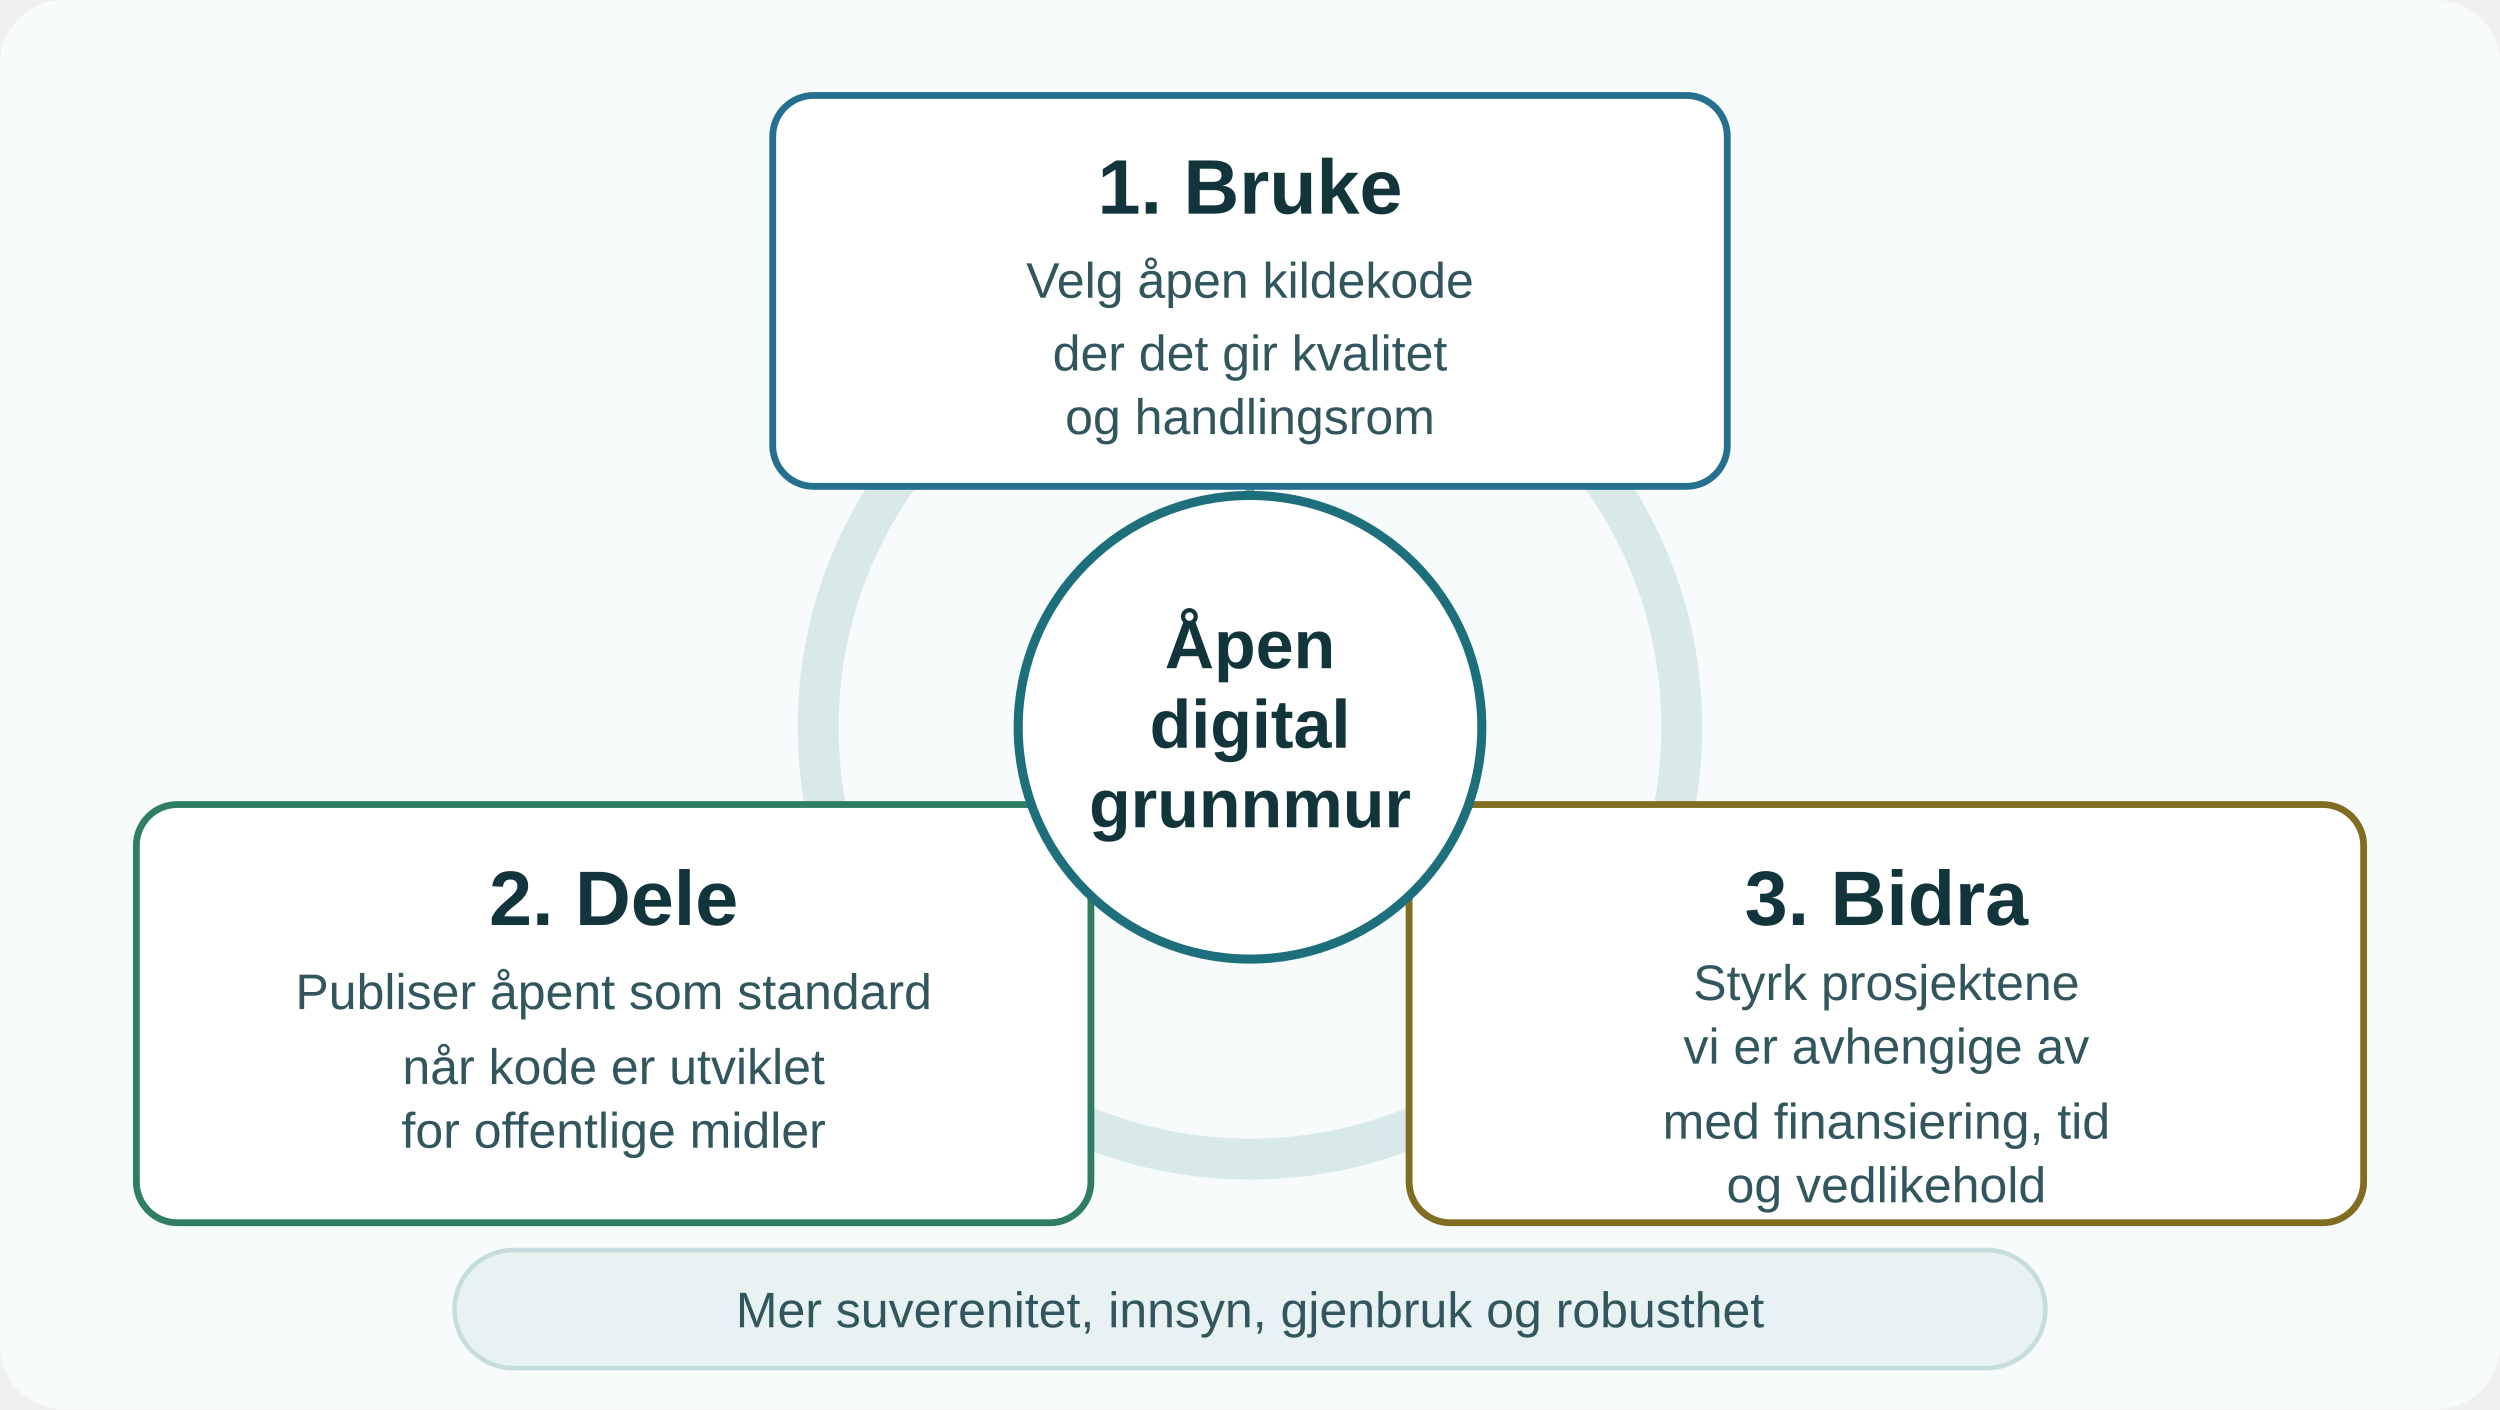
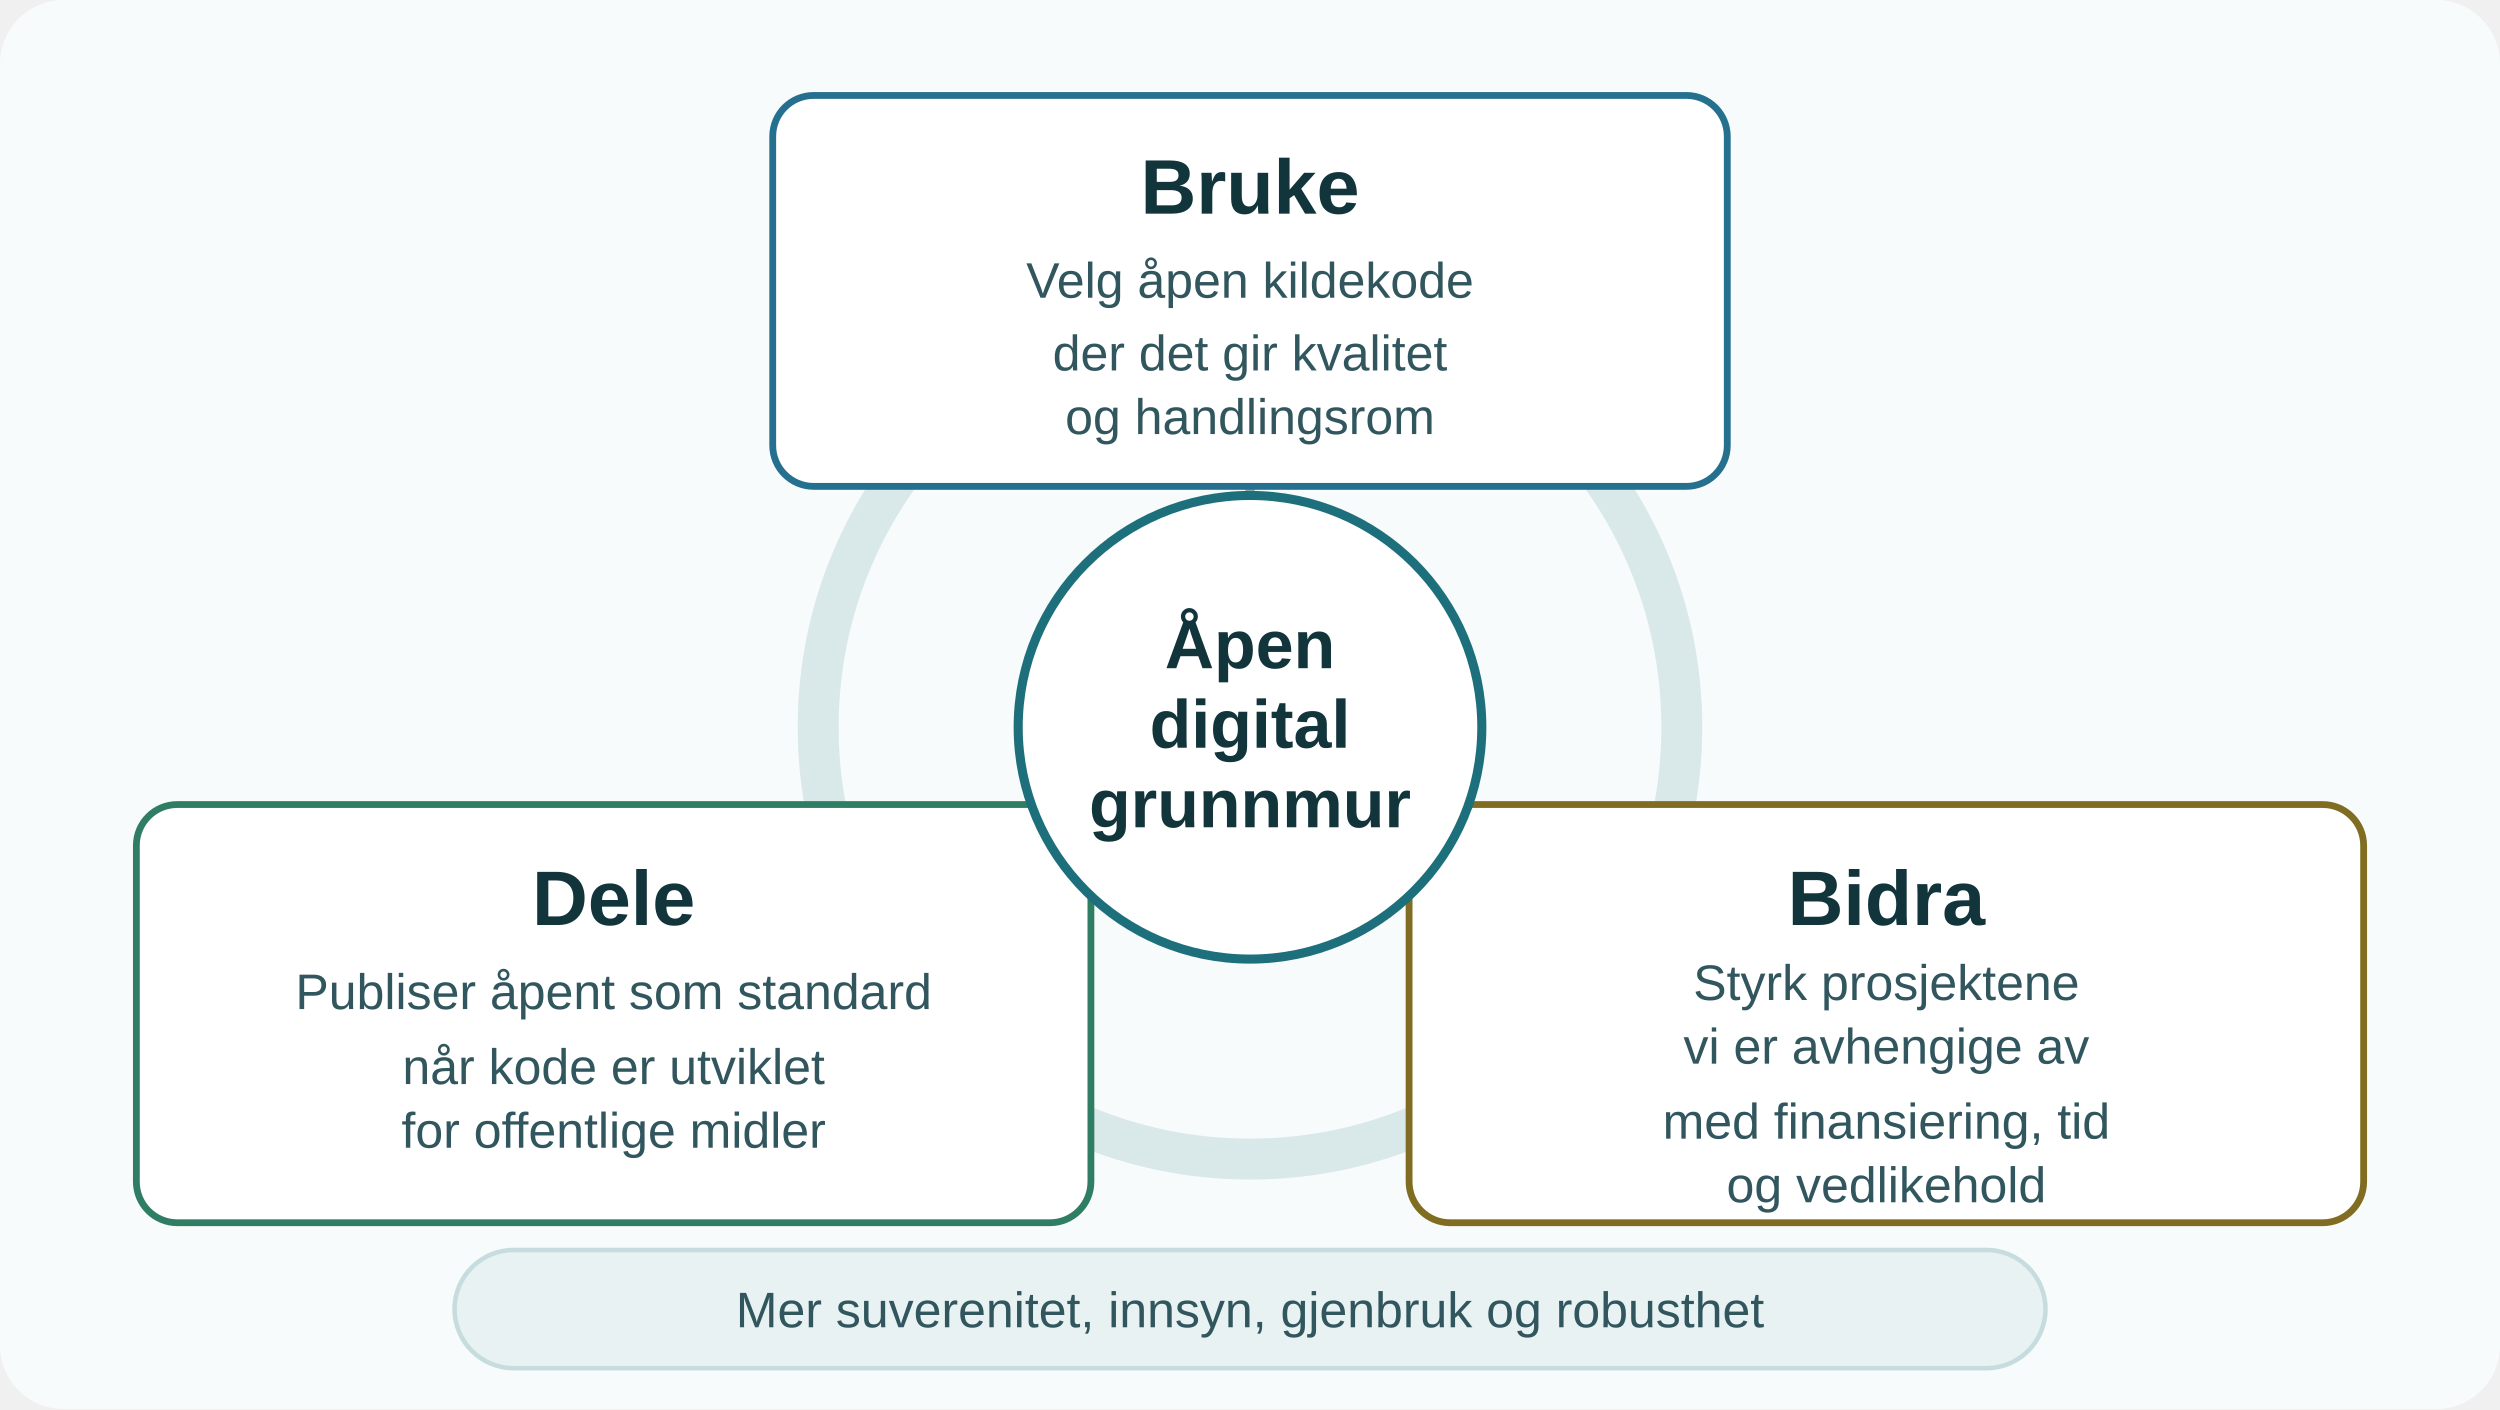
<svg xmlns="http://www.w3.org/2000/svg" viewBox="0 0 1100 620" role="img" aria-labelledby="title desc">
  <defs>
    <style>
      .bg { fill: #f7fbfb; }
      .ring { fill: none; stroke: #d9e8e8; stroke-width: 18; }
      .center { fill: #ffffff; stroke: #1d6f7c; stroke-width: 4; }
      .card { fill: #ffffff; stroke-width: 3; rx: 18; }
      .use { stroke: #256f8f; }
      .share { stroke: #2f7d62; }
      .contribute { stroke: #806d21; }
      .connector { stroke: #88aeb2; stroke-width: 4; stroke-linecap: round; }
      .label { fill: #12343b; font: 700 34px Arial, sans-serif; }
      .sub { fill: #31565e; font: 22px Arial, sans-serif; }
      .small { fill: #31565e; font: 22px Arial, sans-serif; }
      .center-title { fill: #12343b; font: 700 30px Arial, sans-serif; }
      .center-sub { fill: #31565e; font: 22px Arial, sans-serif; }
      .pill { fill: #e8f2f2; stroke: #c7dcde; stroke-width: 2; }
    </style>
  </defs>
  <rect class="bg" width="1100" height="620" rx="28" />
  <circle class="ring" cx="550" cy="320" r="190" />
  <line class="connector" x1="550" y1="190" x2="550" y2="258" />
  <line class="connector" x1="392" y1="410" x2="488" y2="350" />
  <line class="connector" x1="708" y1="410" x2="612" y2="350" />
  <rect class="card use" x="340" y="42" width="420" height="172" rx="18" />
-   <text class="label" x="550" y="94" text-anchor="middle">1. Bruke</text>
+   <text class="label" x="550" y="94" text-anchor="middle">Bruke</text>
  <text class="sub" x="550" y="131" text-anchor="middle">Velg åpen kildekode</text>
  <text class="small" x="550" y="163" text-anchor="middle">der det gir kvalitet</text>
  <text class="small" x="550" y="191" text-anchor="middle">og handlingsrom</text>
  <rect class="card share" x="60" y="354" width="420" height="184" rx="18" />
-   <text class="label" x="270" y="407" text-anchor="middle">2. Dele</text>
+   <text class="label" x="270" y="407" text-anchor="middle">Dele</text>
  <text class="sub" x="270" y="444" text-anchor="middle">Publiser åpent som standard</text>
  <text class="small" x="270" y="477" text-anchor="middle">når kode er utviklet</text>
  <text class="small" x="270" y="505" text-anchor="middle">for offentlige midler</text>
  <rect class="card contribute" x="620" y="354" width="420" height="184" rx="18" />
-   <text class="label" x="830" y="407" text-anchor="middle">3. Bidra</text>
+   <text class="label" x="830" y="407" text-anchor="middle">Bidra</text>
  <text class="sub" x="830" y="440" text-anchor="middle">Styrk prosjektene</text>
  <text class="sub" x="830" y="468" text-anchor="middle">vi er avhengige av</text>
  <text class="small" x="830" y="501" text-anchor="middle">med finansiering, tid</text>
  <text class="small" x="830" y="529" text-anchor="middle">og vedlikehold</text>
  <circle class="center" cx="550" cy="320" r="102" />
  <text class="center-title" x="550" y="294" text-anchor="middle">Åpen</text>
  <text class="center-title" x="550" y="329" text-anchor="middle">digital</text>
  <text class="center-title" x="550" y="364" text-anchor="middle">grunnmur</text>
  <rect class="pill" x="200" y="550" width="700" height="52" rx="26" />
  <text class="center-sub" x="550" y="584" text-anchor="middle">Mer suverenitet, innsyn, gjenbruk og robusthet</text>
</svg>
